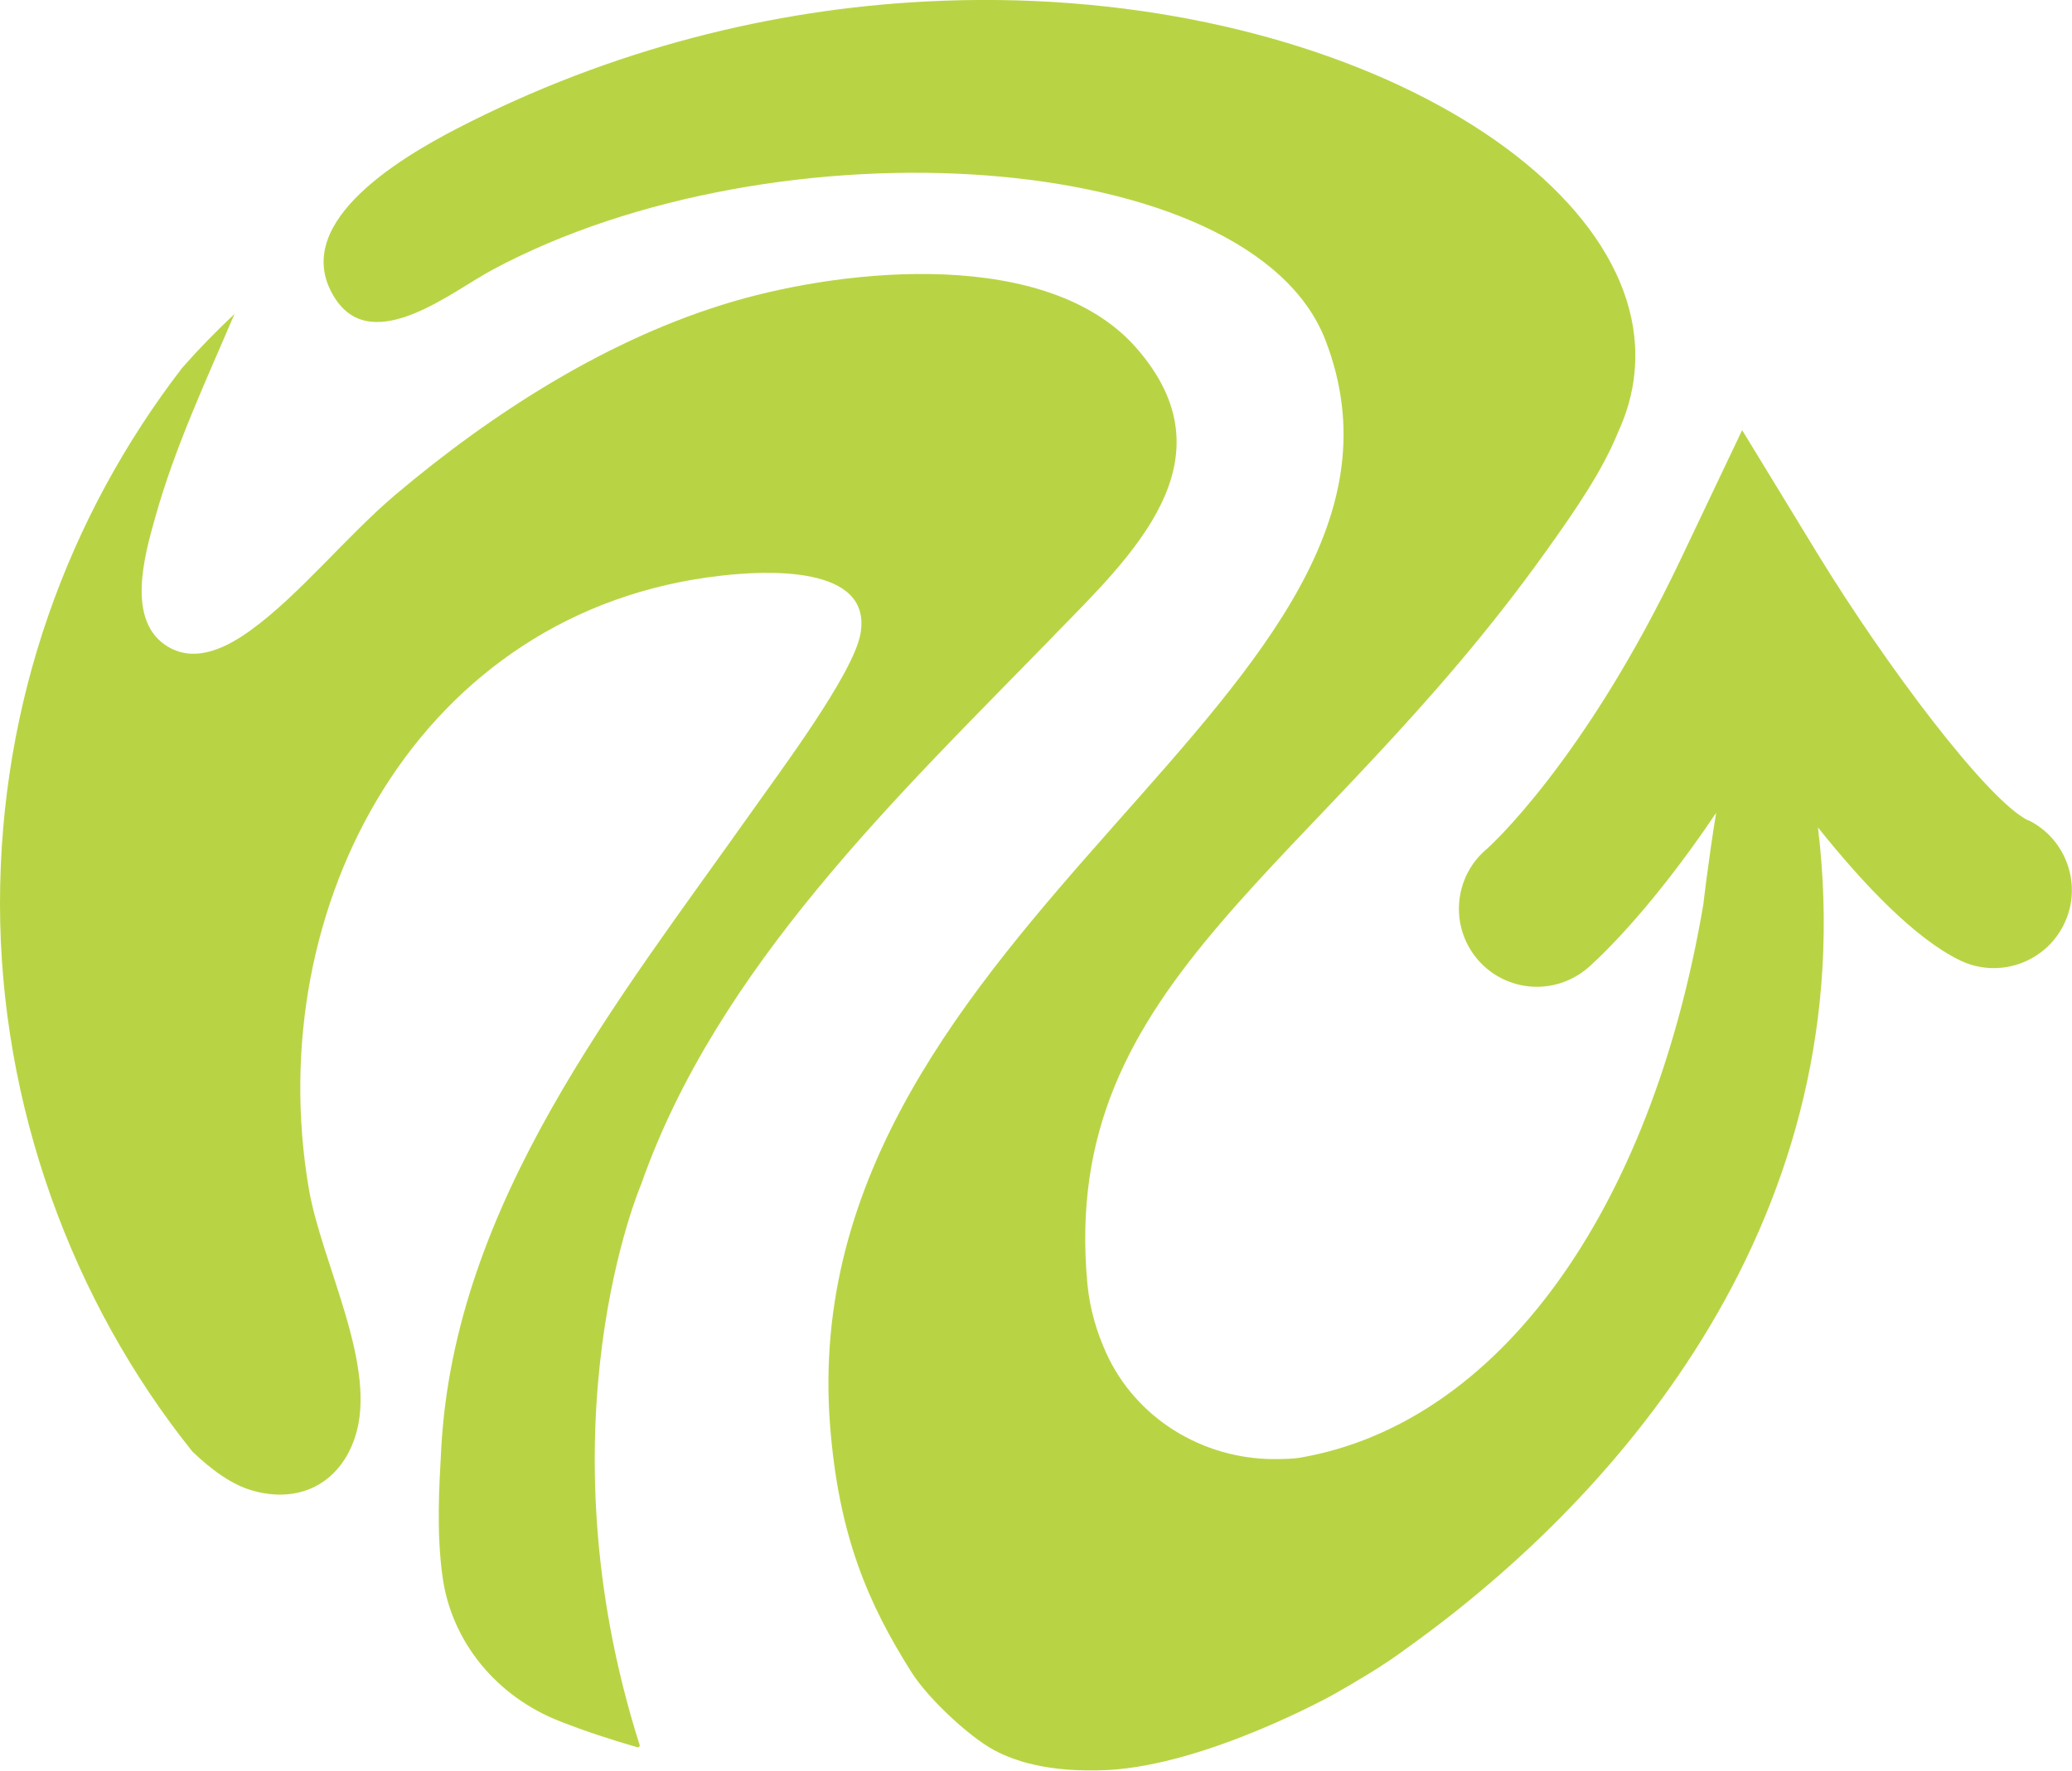
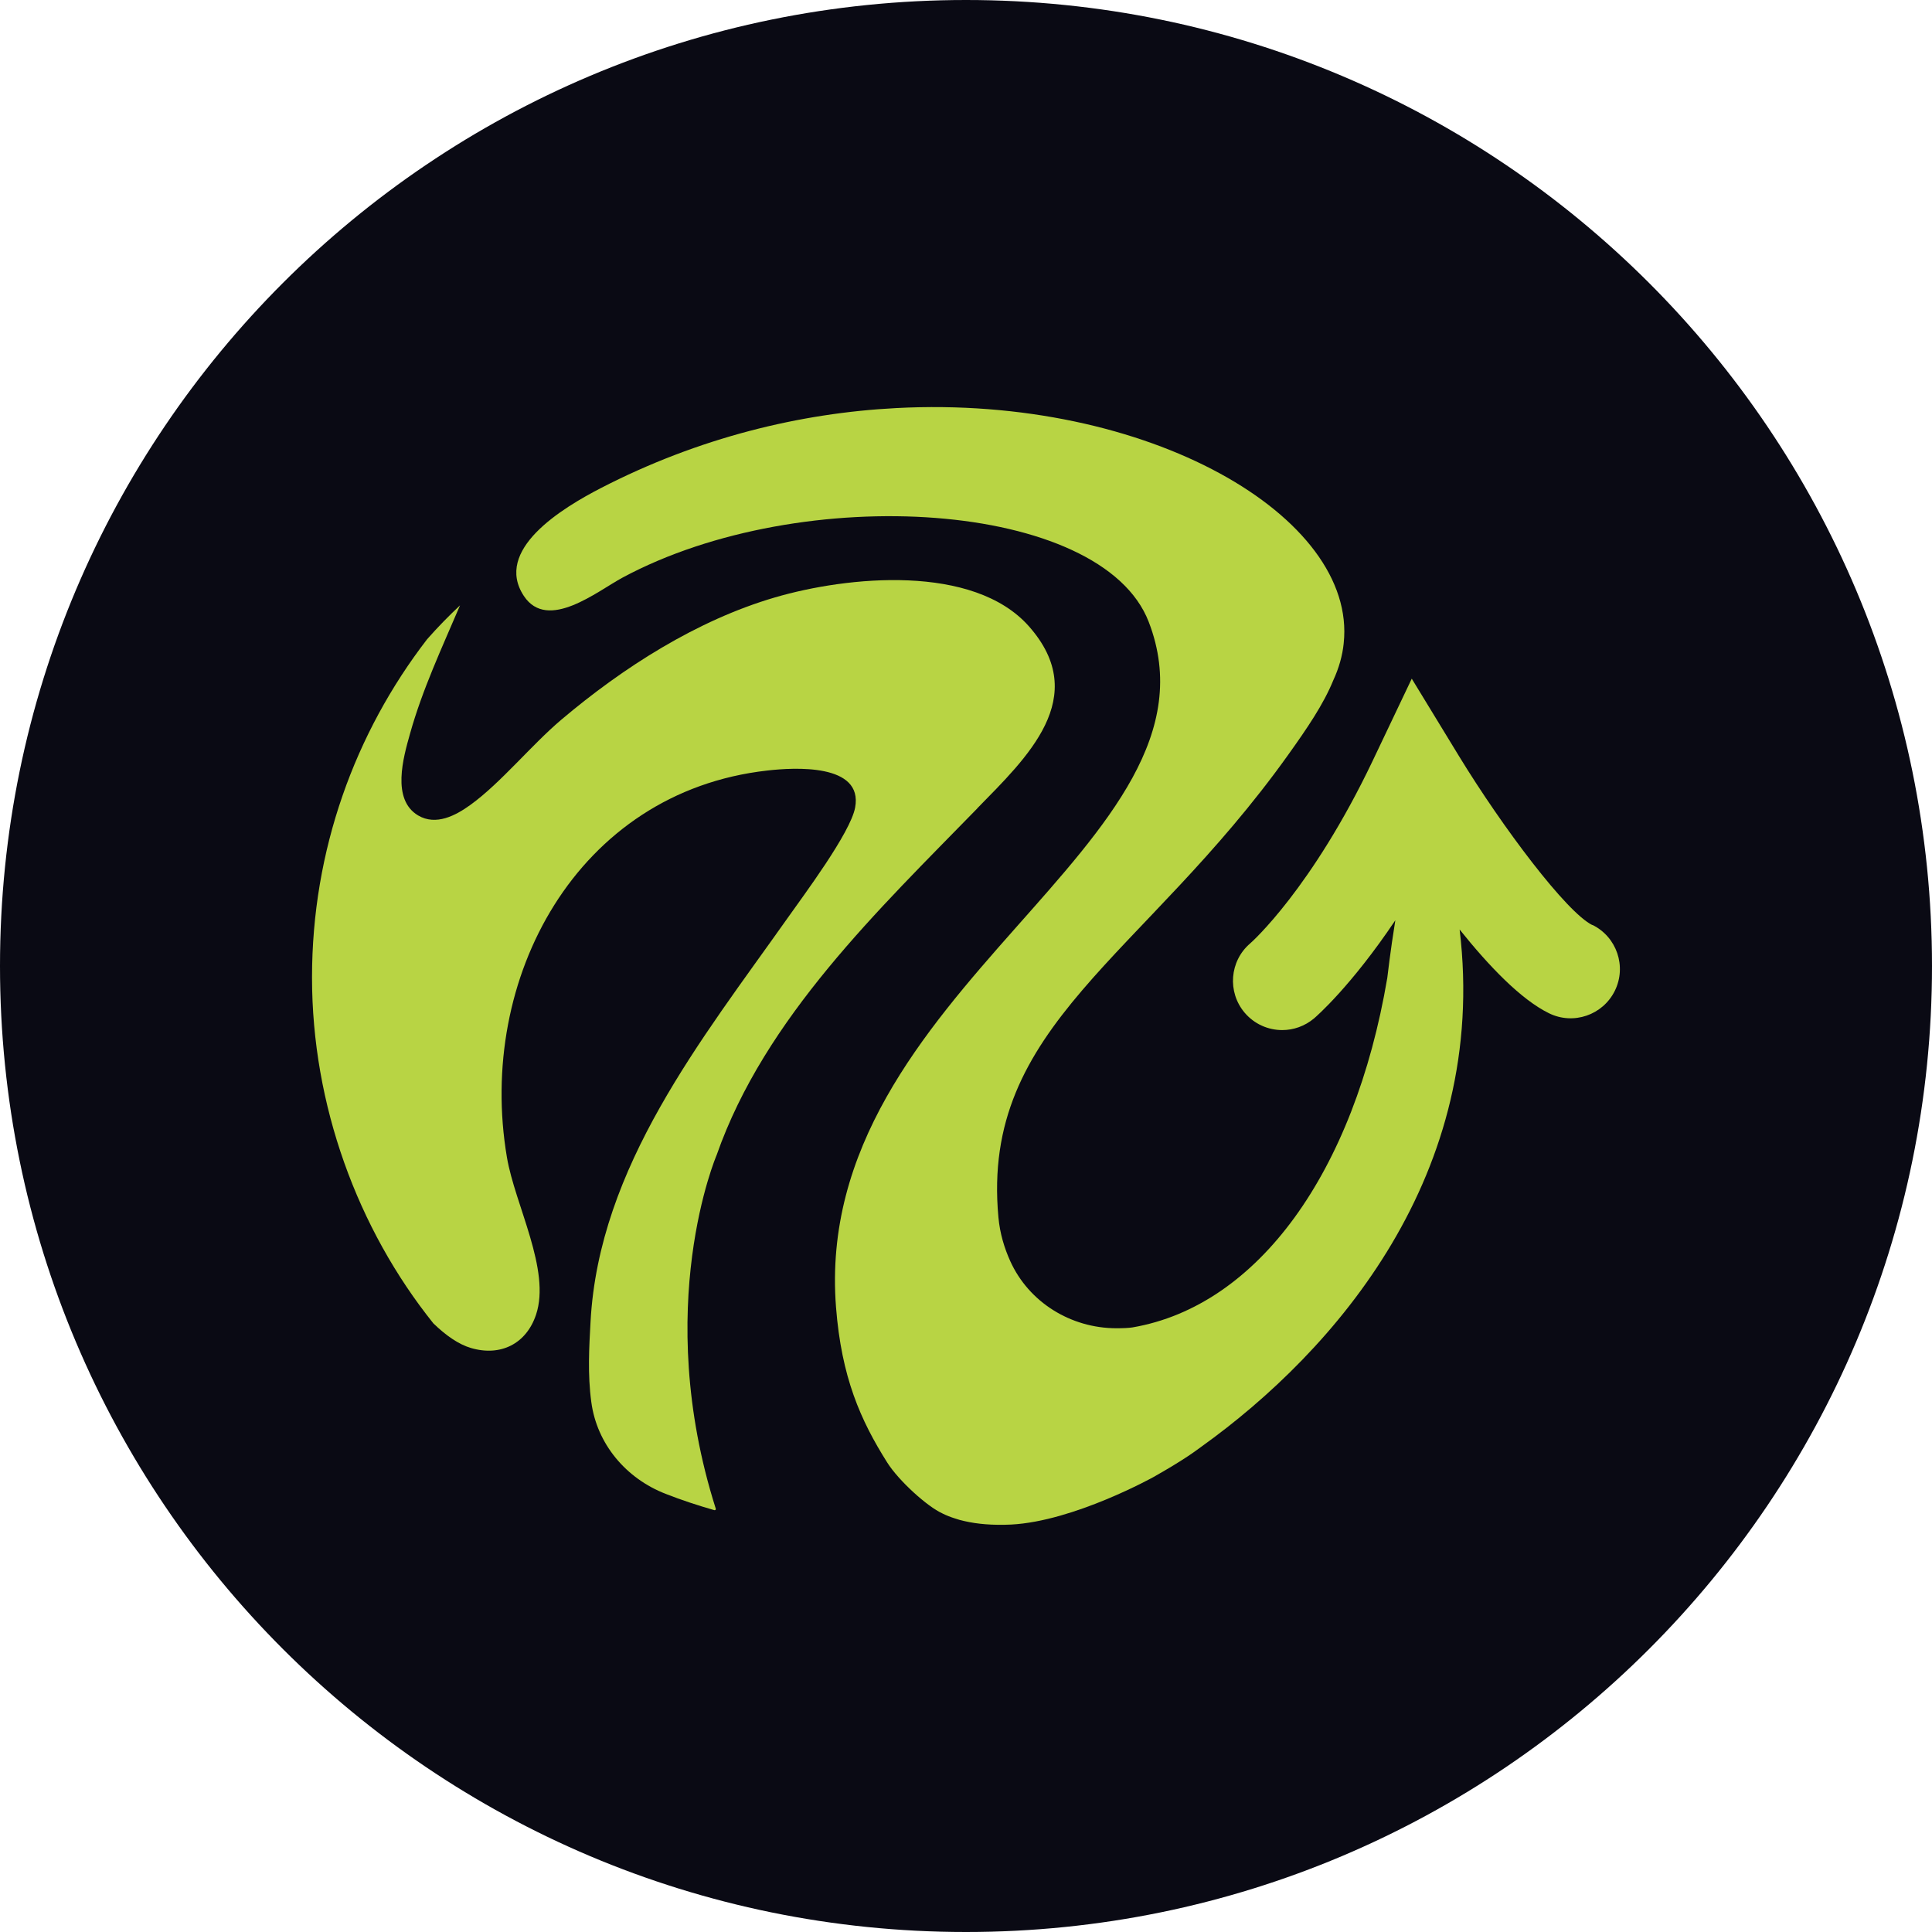
- <svg xmlns="http://www.w3.org/2000/svg" id="Layer_2" data-name="Layer 2" viewBox="0 0 121.86 104.14">
+ <svg xmlns="http://www.w3.org/2000/svg" id="Layer_2" data-name="Layer 2" viewBox="0 0 180 180">
  <defs>
    <style>
      .cls-1 {
        fill: #b8d444;
      }
+       .cls-2 {
+         fill: #0a0a14;
+       }
    </style>
  </defs>
-   <g id="Layer_1-2" data-name="Layer 1">
-     <g>
-       <path class="cls-1" d="M61.97,37.39c4.61-4.72,10.66-10.35,4.83-16.96-5.17-5.85-16.91-4.68-23.67-2.7-7.28,2.13-14.15,6.53-19.9,11.39-2.81,2.38-5.64,5.89-8.46,7.93-1.38,1-3.22,1.98-4.89.99-2.49-1.49-1.38-5.38-.75-7.61,1.15-4.12,2.99-8.04,4.66-11.96-1.08,1.01-2.11,2.07-3.07,3.16,0,0,0,0,0,0C4,30.35,0,41.28,0,53.14s4.23,23.4,11.31,32.23c1.17,1.13,2.36,1.96,3.5,2.29,2.75.81,5.15-.38,6.06-3.1,1.4-4.16-1.96-10.23-2.71-14.66-2.83-16.65,6.52-34.05,24.25-36.04,2.5-.29,8.96-.68,8.19,3.45-.44,2.36-4.78,8.15-6.34,10.36-7.93,11.22-17.53,23.09-18.31,37.54-.13,2.34-.28,4.91.07,7.48.52,3.92,3.24,7.13,6.93,8.56,1.48.58,3,1.08,4.54,1.52.08.02.15-.06.13-.13-5.99-18.84.08-32.96.08-32.96,4.48-12.78,15.12-22.89,24.29-32.3Z" />
-       <path class="cls-1" d="M119.29,48.26c-2.41-1.18-8.36-9.09-12.42-15.73l-4.41-7.23-3.64,7.65c-5.66,11.88-11.28,16.91-11.42,17.02-1.91,1.64-2.14,4.52-.51,6.45.91,1.07,2.2,1.62,3.5,1.62,1.05,0,2.1-.36,2.97-1.09.2-.17,3.43-2.97,7.57-9.14-.47,2.9-.75,5.37-.75,5.37-3.07,18.11-12.05,30.55-23.73,32.56-.37.06-.9.08-1.53.08-4.22-.01-8.13-2.41-9.87-6.26-.54-1.2-.96-2.55-1.1-4.08-1.66-17.9,13.47-24.13,27-43.09,1.78-2.49,3.29-4.71,4.2-6.94h0c.53-1.15.85-2.29.97-3.44,0-.01,0-.02-.01-.03,0,0,.01,0,.01.01C97.38,10.24,77.95-1.15,54.42.09c-8.9.46-18.39,2.74-27.56,7.48-1.64.85-4.24,2.31-5.99,4.12-1.66,1.72-2.55,3.76-1.13,5.91,2.22,3.34,6.85-.46,9.2-1.72,16.75-9,44.64-7.19,49.01,4.12,7.98,20.66-31.44,34.23-29.13,63.86.51,6.53,2.28,10.52,4.77,14.47,1.07,1.7,3.76,4.13,5.14,4.74,0,0,0,0,.01.01.35.17.74.33,1.16.46.28.1.58.18.9.25,1.17.27,2.6.4,4.33.32,5.86-.3,13.29-4.44,13.29-4.44,3.05-1.73,3.94-2.46,4.42-2.8,12.49-8.95,26.82-25.42,24.08-48.2,2.73,3.41,5.71,6.52,8.32,7.8,2.27,1.12,5.02.18,6.14-2.09,1.12-2.27.18-5.02-2.09-6.14Z" />
+   <circle class="cls-2" cx="90" cy="90" r="90" />
+   <g transform="translate(29.07, 37.93)">
+     <g id="Layer_1-2" data-name="Layer 1">
+       <g>
+         <path class="cls-1" d="M61.97,37.39c4.61-4.72,10.66-10.35,4.83-16.96-5.17-5.85-16.91-4.68-23.67-2.7-7.28,2.13-14.15,6.53-19.9,11.39-2.81,2.38-5.64,5.89-8.46,7.93-1.38,1-3.22,1.98-4.89.99-2.49-1.49-1.38-5.38-.75-7.61,1.15-4.12,2.99-8.04,4.66-11.96-1.08,1.01-2.11,2.07-3.07,3.16,0,0,0,0,0,0C4,30.35,0,41.28,0,53.14s4.23,23.4,11.31,32.23c1.17,1.13,2.36,1.96,3.5,2.29,2.75.81,5.15-.38,6.06-3.1,1.4-4.16-1.96-10.23-2.71-14.66-2.83-16.65,6.52-34.05,24.25-36.04,2.5-.29,8.96-.68,8.19,3.45-.44,2.36-4.78,8.15-6.34,10.36-7.93,11.22-17.53,23.09-18.31,37.54-.13,2.34-.28,4.91.07,7.48.52,3.92,3.24,7.13,6.93,8.56,1.48.58,3,1.08,4.54,1.52.08.02.15-.06.13-.13-5.99-18.84.08-32.96.08-32.96,4.48-12.78,15.12-22.89,24.29-32.3Z" />
+         <path class="cls-1" d="M119.29,48.26c-2.41-1.18-8.36-9.09-12.42-15.73l-4.41-7.23-3.64,7.65c-5.66,11.88-11.28,16.91-11.42,17.02-1.91,1.64-2.14,4.52-.51,6.45.91,1.07,2.2,1.62,3.5,1.62,1.05,0,2.1-.36,2.97-1.09.2-.17,3.43-2.97,7.57-9.14-.47,2.9-.75,5.37-.75,5.37-3.07,18.11-12.05,30.55-23.73,32.56-.37.06-.9.08-1.53.08-4.22-.01-8.13-2.41-9.87-6.26-.54-1.2-.96-2.55-1.1-4.08-1.66-17.9,13.47-24.13,27-43.09,1.78-2.49,3.29-4.71,4.2-6.94h0c.53-1.15.85-2.29.97-3.44,0-.01,0-.02-.01-.03,0,0,.01,0,.01.01C97.38,10.24,77.95-1.15,54.42.09c-8.9.46-18.39,2.74-27.56,7.48-1.64.85-4.24,2.31-5.99,4.12-1.66,1.72-2.55,3.76-1.13,5.91,2.22,3.34,6.85-.46,9.2-1.72,16.75-9,44.64-7.19,49.01,4.12,7.98,20.66-31.44,34.23-29.13,63.86.51,6.53,2.28,10.52,4.77,14.47,1.07,1.7,3.76,4.13,5.14,4.74,0,0,0,0,.01.01.35.17.74.33,1.16.46.28.1.58.18.9.25,1.17.27,2.6.4,4.33.32,5.86-.3,13.29-4.44,13.29-4.44,3.05-1.73,3.94-2.46,4.42-2.8,12.49-8.95,26.82-25.42,24.08-48.2,2.73,3.41,5.71,6.52,8.32,7.8,2.27,1.12,5.02.18,6.14-2.09,1.12-2.27.18-5.02-2.09-6.14Z" />
+       </g>
    </g>
  </g>
</svg>
